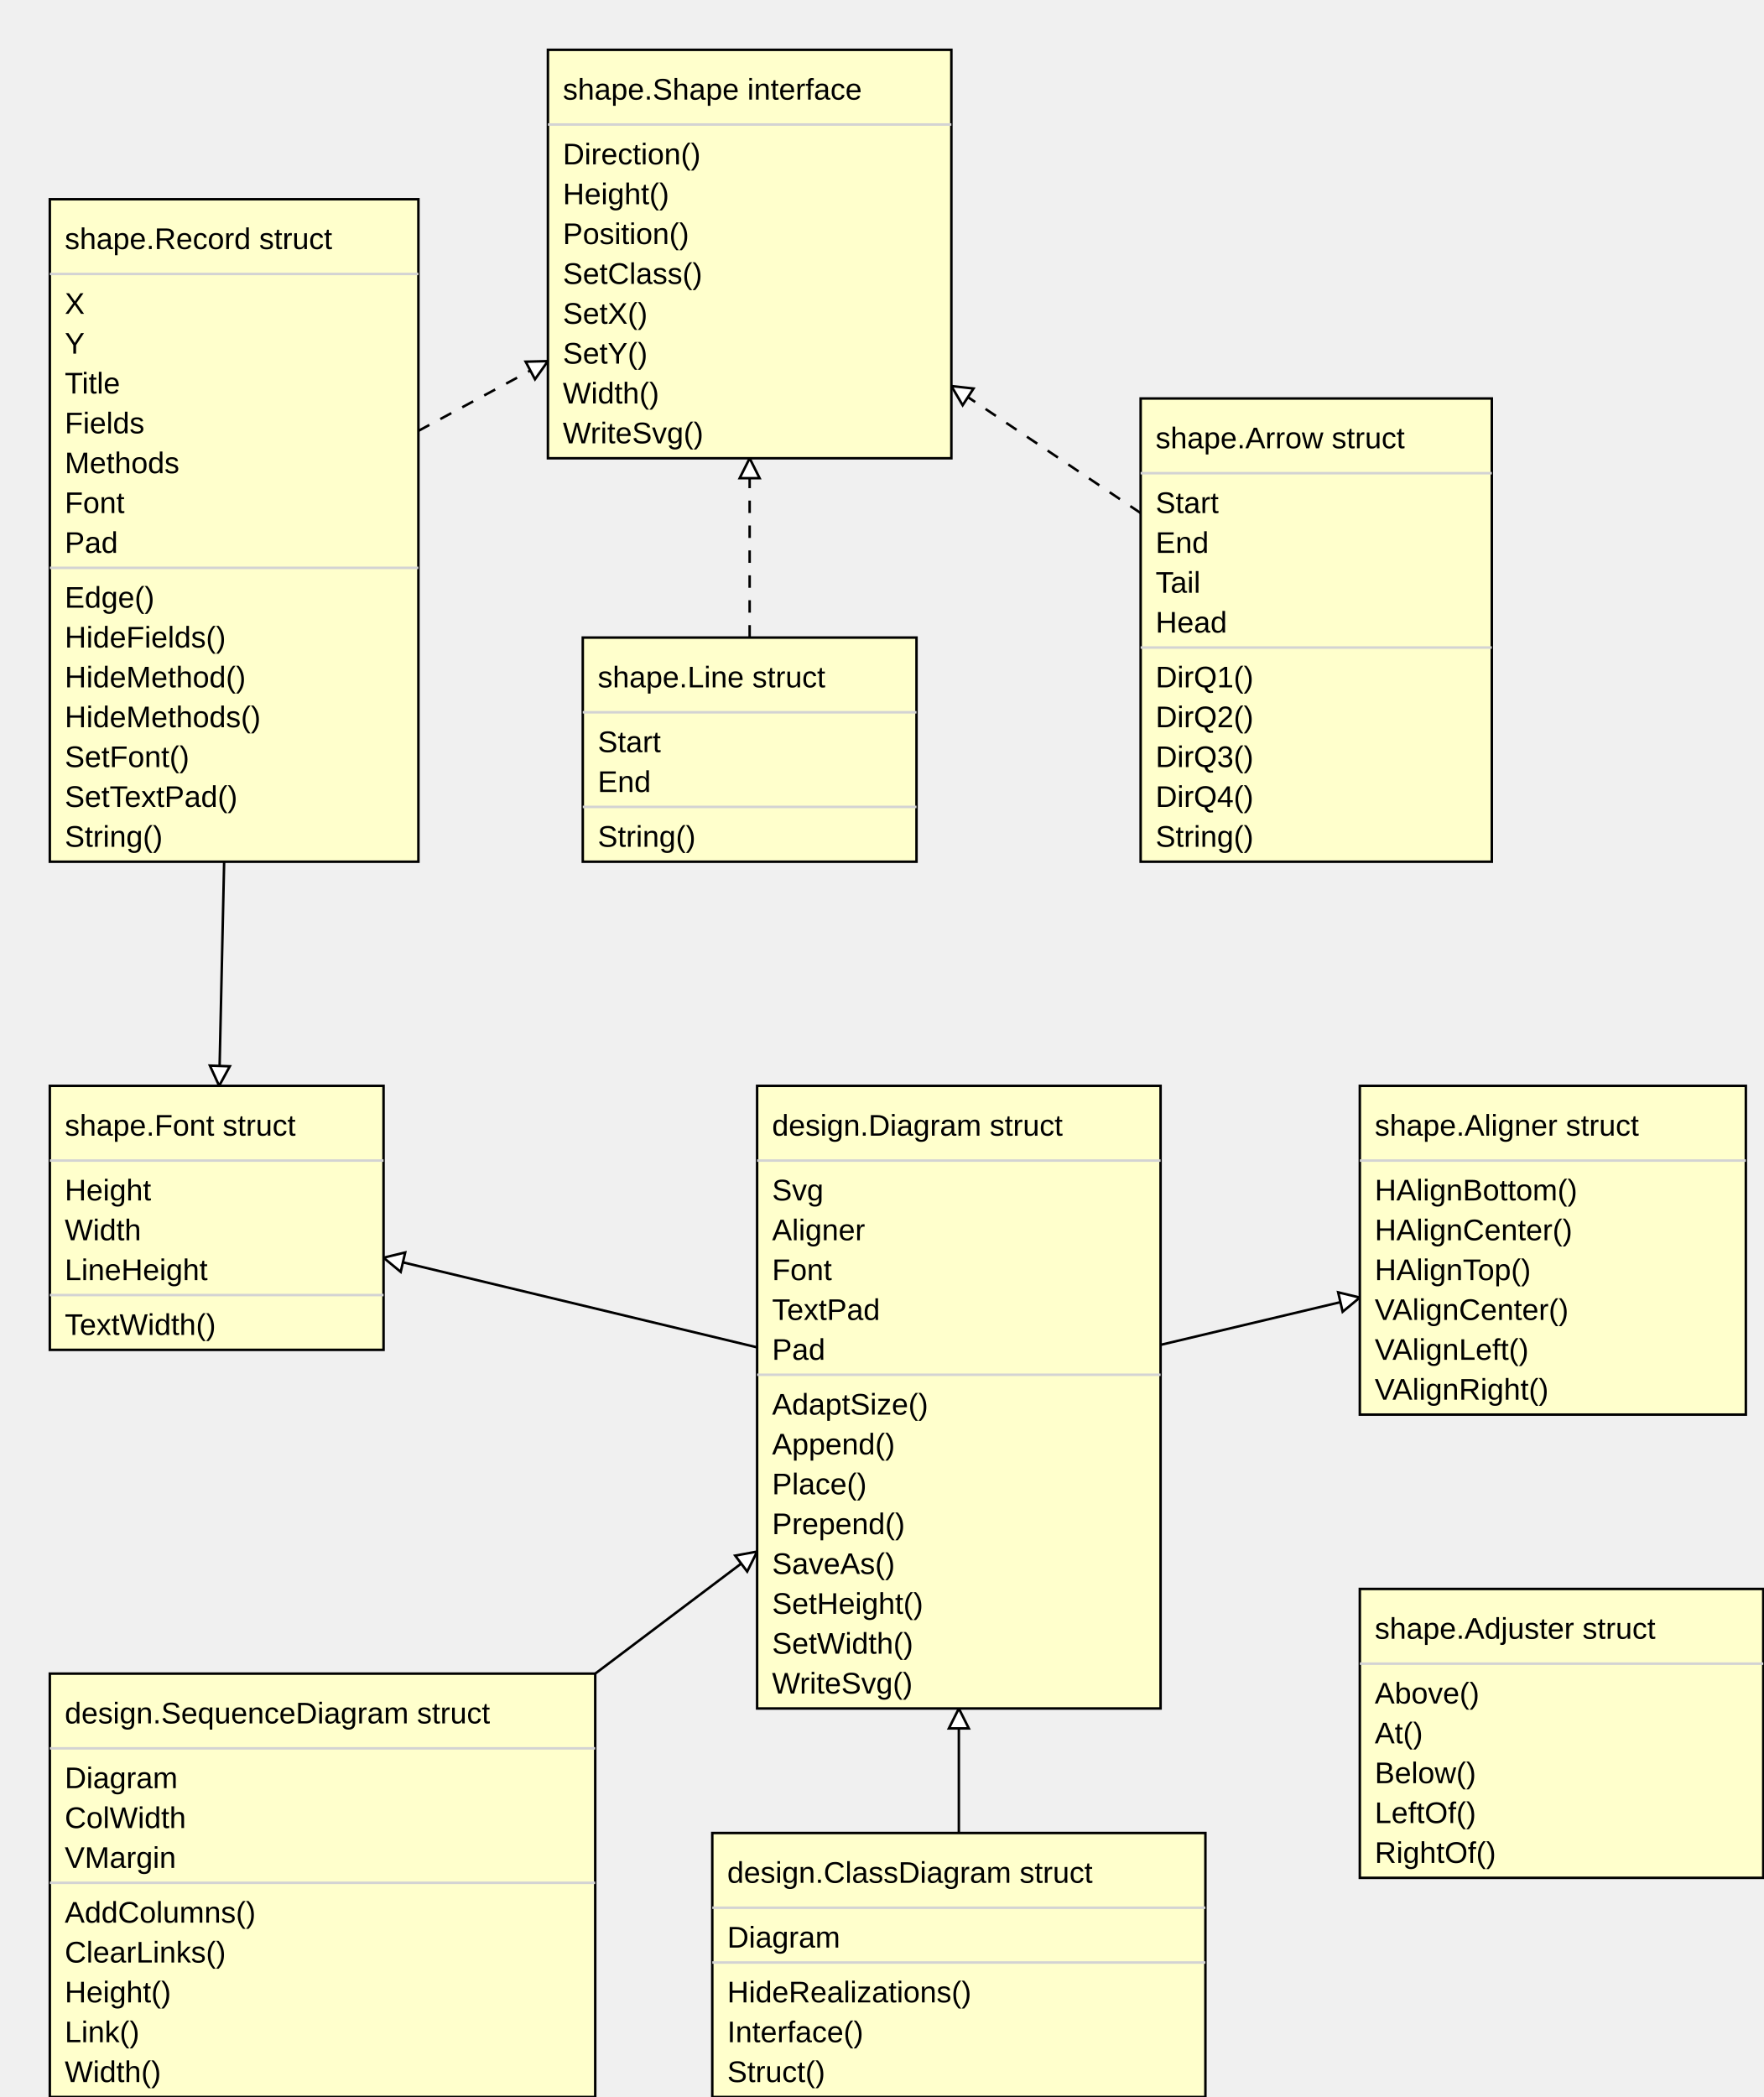
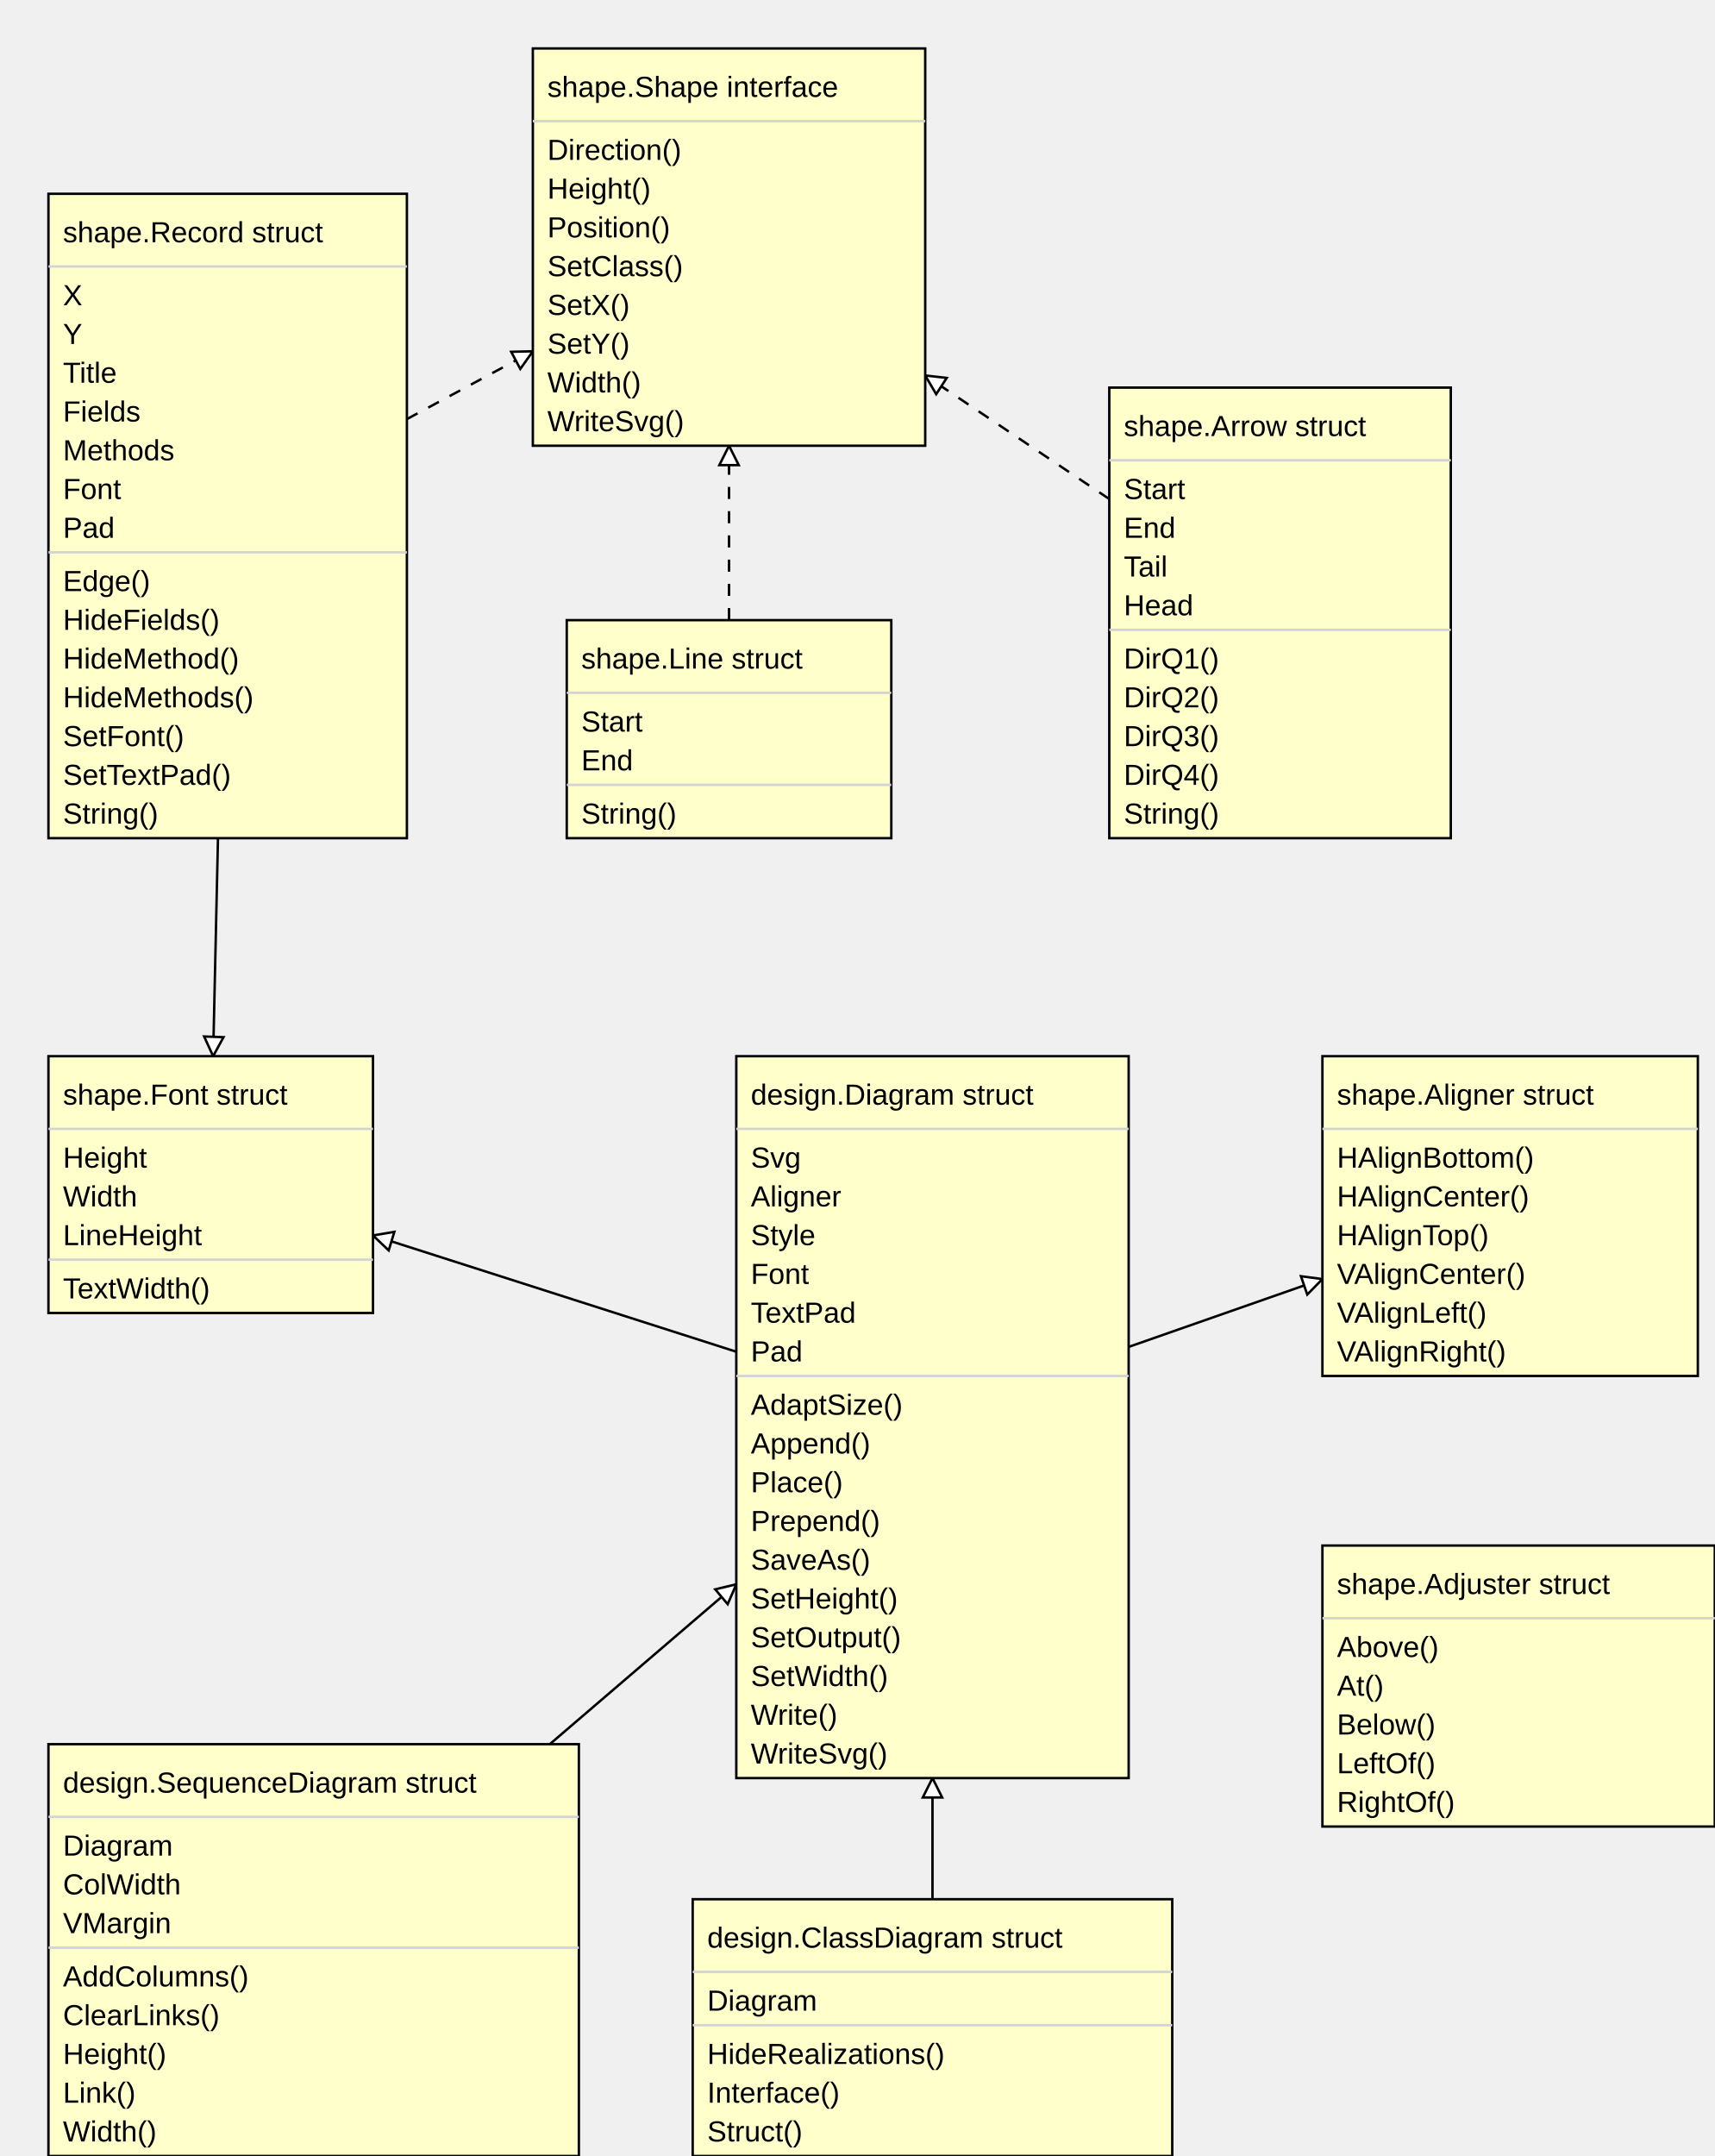
- <svg xmlns="http://www.w3.org/2000/svg" width="708" height="842" font-family="Arial, Helvetica, sans-serif">
+ <svg xmlns="http://www.w3.org/2000/svg" width="708" height="890" font-family="Arial, Helvetica, sans-serif">
  <path stroke="black" stroke-dasharray="5,5,5" d="M168,173 L220,145" />
  <g transform="rotate(-28 220 145)">
    <path stroke="black" fill="#ffffff" d="M220,145 l-8,-4 l 0,8 Z" />
  </g>
  <path stroke="black" stroke-dasharray="5,5,5" d="M458,206 L382,155" />
  <g transform="rotate(213 382 155)">
    <path stroke="black" fill="#ffffff" d="M382,155 l-8,-4 l 0,8 Z" />
  </g>
  <path stroke="black" stroke-dasharray="5,5,5" d="M301,256 L301,184" />
  <g transform="rotate(-90 301 184)">
    <path stroke="black" fill="#ffffff" d="M301,184 l-8,-4 l 0,8 Z" />
  </g>
  <path stroke="black" d="M90,346 L88,436" />
  <g transform="rotate(92 88 436)">
    <path stroke="black" fill="#ffffff" d="M88,436 l-8,-4 l 0,8 Z" />
  </g>
-   <path stroke="black" d="M239,672 L304,623" />
-   <g transform="rotate(-37 304 623)">
-     <path stroke="black" fill="#ffffff" d="M304,623 l-8,-4 l 0,8 Z" />
+   <path stroke="black" d="M227,720 L304,654" />
+   <g transform="rotate(-40 304 654)">
+     <path stroke="black" fill="#ffffff" d="M304,654 l-8,-4 l 0,8 Z" />
  </g>
-   <path stroke="black" d="M385,736 L385,686" />
-   <g transform="rotate(-90 385 686)">
-     <path stroke="black" fill="#ffffff" d="M385,686 l-8,-4 l 0,8 Z" />
+   <path stroke="black" d="M385,784 L385,734" />
+   <g transform="rotate(-90 385 734)">
+     <path stroke="black" fill="#ffffff" d="M385,734 l-8,-4 l 0,8 Z" />
  </g>
-   <path stroke="black" d="M466,540 L546,521" />
-   <g transform="rotate(-13 546 521)">
-     <path stroke="black" fill="#ffffff" d="M546,521 l-8,-4 l 0,8 Z" />
+   <path stroke="black" d="M466,556 L546,528" />
+   <g transform="rotate(-19 546 528)">
+     <path stroke="black" fill="#ffffff" d="M546,528 l-8,-4 l 0,8 Z" />
  </g>
-   <path stroke="black" d="M304,541 L154,505" />
-   <g transform="rotate(193 154 505)">
-     <path stroke="black" fill="#ffffff" d="M154,505 l-8,-4 l 0,8 Z" />
+   <path stroke="black" d="M304,558 L154,510" />
+   <g transform="rotate(197 154 510)">
+     <path stroke="black" fill="#ffffff" d="M154,510 l-8,-4 l 0,8 Z" />
  </g>
  <rect stroke="black" fill="#ffffcc" x="220" y="20" width="162" height="164" />
  <line stroke="#d3d3d3" x1="220" y1="50" x2="382" y2="50" />
  <text font-family="Arial" Helvetica="sans-serif" font-size="12px" x="226" y="66">Direction()</text>
  <text font-family="Arial" Helvetica="sans-serif" font-size="12px" x="226" y="82">Height()</text>
  <text font-family="Arial" Helvetica="sans-serif" font-size="12px" x="226" y="98">Position()</text>
  <text font-family="Arial" Helvetica="sans-serif" font-size="12px" x="226" y="114">SetClass()</text>
  <text font-family="Arial" Helvetica="sans-serif" font-size="12px" x="226" y="130">SetX()</text>
  <text font-family="Arial" Helvetica="sans-serif" font-size="12px" x="226" y="146">SetY()</text>
  <text font-family="Arial" Helvetica="sans-serif" font-size="12px" x="226" y="162">Width()</text>
  <text font-family="Arial" Helvetica="sans-serif" font-size="12px" x="226" y="178">WriteSvg()</text>
  <text font-family="Arial" Helvetica="sans-serif" font-size="12px" x="226" y="40">shape.Shape interface</text>
  <rect stroke="black" fill="#ffffcc" x="20" y="80" width="148" height="266" />
  <line stroke="#d3d3d3" x1="20" y1="110" x2="168" y2="110" />
  <text font-family="Arial" Helvetica="sans-serif" font-size="12px" x="26" y="126">X</text>
  <text font-family="Arial" Helvetica="sans-serif" font-size="12px" x="26" y="142">Y</text>
  <text font-family="Arial" Helvetica="sans-serif" font-size="12px" x="26" y="158">Title</text>
  <text font-family="Arial" Helvetica="sans-serif" font-size="12px" x="26" y="174">Fields</text>
  <text font-family="Arial" Helvetica="sans-serif" font-size="12px" x="26" y="190">Methods</text>
  <text font-family="Arial" Helvetica="sans-serif" font-size="12px" x="26" y="206">Font</text>
  <text font-family="Arial" Helvetica="sans-serif" font-size="12px" x="26" y="222">Pad</text>
  <line stroke="#d3d3d3" x1="20" y1="228" x2="168" y2="228" />
  <text font-family="Arial" Helvetica="sans-serif" font-size="12px" x="26" y="244">Edge()</text>
  <text font-family="Arial" Helvetica="sans-serif" font-size="12px" x="26" y="260">HideFields()</text>
  <text font-family="Arial" Helvetica="sans-serif" font-size="12px" x="26" y="276">HideMethod()</text>
  <text font-family="Arial" Helvetica="sans-serif" font-size="12px" x="26" y="292">HideMethods()</text>
  <text font-family="Arial" Helvetica="sans-serif" font-size="12px" x="26" y="308">SetFont()</text>
  <text font-family="Arial" Helvetica="sans-serif" font-size="12px" x="26" y="324">SetTextPad()</text>
  <text font-family="Arial" Helvetica="sans-serif" font-size="12px" x="26" y="340">String()</text>
  <text font-family="Arial" Helvetica="sans-serif" font-size="12px" x="26" y="100">shape.Record struct</text>
  <rect stroke="black" fill="#ffffcc" x="234" y="256" width="134" height="90" />
  <line stroke="#d3d3d3" x1="234" y1="286" x2="368" y2="286" />
  <text font-family="Arial" Helvetica="sans-serif" font-size="12px" x="240" y="302">Start</text>
  <text font-family="Arial" Helvetica="sans-serif" font-size="12px" x="240" y="318">End</text>
  <line stroke="#d3d3d3" x1="234" y1="324" x2="368" y2="324" />
  <text font-family="Arial" Helvetica="sans-serif" font-size="12px" x="240" y="340">String()</text>
  <text font-family="Arial" Helvetica="sans-serif" font-size="12px" x="240" y="276">shape.Line struct</text>
  <rect stroke="black" fill="#ffffcc" x="458" y="160" width="141" height="186" />
  <line stroke="#d3d3d3" x1="458" y1="190" x2="599" y2="190" />
  <text font-family="Arial" Helvetica="sans-serif" font-size="12px" x="464" y="206">Start</text>
  <text font-family="Arial" Helvetica="sans-serif" font-size="12px" x="464" y="222">End</text>
  <text font-family="Arial" Helvetica="sans-serif" font-size="12px" x="464" y="238">Tail</text>
  <text font-family="Arial" Helvetica="sans-serif" font-size="12px" x="464" y="254">Head</text>
  <line stroke="#d3d3d3" x1="458" y1="260" x2="599" y2="260" />
  <text font-family="Arial" Helvetica="sans-serif" font-size="12px" x="464" y="276">DirQ1()</text>
  <text font-family="Arial" Helvetica="sans-serif" font-size="12px" x="464" y="292">DirQ2()</text>
  <text font-family="Arial" Helvetica="sans-serif" font-size="12px" x="464" y="308">DirQ3()</text>
  <text font-family="Arial" Helvetica="sans-serif" font-size="12px" x="464" y="324">DirQ4()</text>
  <text font-family="Arial" Helvetica="sans-serif" font-size="12px" x="464" y="340">String()</text>
  <text font-family="Arial" Helvetica="sans-serif" font-size="12px" x="464" y="180">shape.Arrow struct</text>
  <rect stroke="black" fill="#ffffcc" x="20" y="436" width="134" height="106" />
  <line stroke="#d3d3d3" x1="20" y1="466" x2="154" y2="466" />
  <text font-family="Arial" Helvetica="sans-serif" font-size="12px" x="26" y="482">Height</text>
  <text font-family="Arial" Helvetica="sans-serif" font-size="12px" x="26" y="498">Width</text>
  <text font-family="Arial" Helvetica="sans-serif" font-size="12px" x="26" y="514">LineHeight</text>
  <line stroke="#d3d3d3" x1="20" y1="520" x2="154" y2="520" />
  <text font-family="Arial" Helvetica="sans-serif" font-size="12px" x="26" y="536">TextWidth()</text>
  <text font-family="Arial" Helvetica="sans-serif" font-size="12px" x="26" y="456">shape.Font struct</text>
-   <rect stroke="black" fill="#ffffcc" x="304" y="436" width="162" height="250" />
+   <rect stroke="black" fill="#ffffcc" x="304" y="436" width="162" height="298" />
  <line stroke="#d3d3d3" x1="304" y1="466" x2="466" y2="466" />
  <text font-family="Arial" Helvetica="sans-serif" font-size="12px" x="310" y="482">Svg</text>
  <text font-family="Arial" Helvetica="sans-serif" font-size="12px" x="310" y="498">Aligner</text>
-   <text font-family="Arial" Helvetica="sans-serif" font-size="12px" x="310" y="514">Font</text>
-   <text font-family="Arial" Helvetica="sans-serif" font-size="12px" x="310" y="530">TextPad</text>
-   <text font-family="Arial" Helvetica="sans-serif" font-size="12px" x="310" y="546">Pad</text>
-   <line stroke="#d3d3d3" x1="304" y1="552" x2="466" y2="552" />
-   <text font-family="Arial" Helvetica="sans-serif" font-size="12px" x="310" y="568">AdaptSize()</text>
-   <text font-family="Arial" Helvetica="sans-serif" font-size="12px" x="310" y="584">Append()</text>
-   <text font-family="Arial" Helvetica="sans-serif" font-size="12px" x="310" y="600">Place()</text>
-   <text font-family="Arial" Helvetica="sans-serif" font-size="12px" x="310" y="616">Prepend()</text>
-   <text font-family="Arial" Helvetica="sans-serif" font-size="12px" x="310" y="632">SaveAs()</text>
-   <text font-family="Arial" Helvetica="sans-serif" font-size="12px" x="310" y="648">SetHeight()</text>
-   <text font-family="Arial" Helvetica="sans-serif" font-size="12px" x="310" y="664">SetWidth()</text>
-   <text font-family="Arial" Helvetica="sans-serif" font-size="12px" x="310" y="680">WriteSvg()</text>
+   <text font-family="Arial" Helvetica="sans-serif" font-size="12px" x="310" y="514">Style</text>
+   <text font-family="Arial" Helvetica="sans-serif" font-size="12px" x="310" y="530">Font</text>
+   <text font-family="Arial" Helvetica="sans-serif" font-size="12px" x="310" y="546">TextPad</text>
+   <text font-family="Arial" Helvetica="sans-serif" font-size="12px" x="310" y="562">Pad</text>
+   <line stroke="#d3d3d3" x1="304" y1="568" x2="466" y2="568" />
+   <text font-family="Arial" Helvetica="sans-serif" font-size="12px" x="310" y="584">AdaptSize()</text>
+   <text font-family="Arial" Helvetica="sans-serif" font-size="12px" x="310" y="600">Append()</text>
+   <text font-family="Arial" Helvetica="sans-serif" font-size="12px" x="310" y="616">Place()</text>
+   <text font-family="Arial" Helvetica="sans-serif" font-size="12px" x="310" y="632">Prepend()</text>
+   <text font-family="Arial" Helvetica="sans-serif" font-size="12px" x="310" y="648">SaveAs()</text>
+   <text font-family="Arial" Helvetica="sans-serif" font-size="12px" x="310" y="664">SetHeight()</text>
+   <text font-family="Arial" Helvetica="sans-serif" font-size="12px" x="310" y="680">SetOutput()</text>
+   <text font-family="Arial" Helvetica="sans-serif" font-size="12px" x="310" y="696">SetWidth()</text>
+   <text font-family="Arial" Helvetica="sans-serif" font-size="12px" x="310" y="712">Write()</text>
+   <text font-family="Arial" Helvetica="sans-serif" font-size="12px" x="310" y="728">WriteSvg()</text>
  <text font-family="Arial" Helvetica="sans-serif" font-size="12px" x="310" y="456">design.Diagram struct</text>
  <rect stroke="black" fill="#ffffcc" x="546" y="436" width="155" height="132" />
  <line stroke="#d3d3d3" x1="546" y1="466" x2="701" y2="466" />
  <text font-family="Arial" Helvetica="sans-serif" font-size="12px" x="552" y="482">HAlignBottom()</text>
  <text font-family="Arial" Helvetica="sans-serif" font-size="12px" x="552" y="498">HAlignCenter()</text>
  <text font-family="Arial" Helvetica="sans-serif" font-size="12px" x="552" y="514">HAlignTop()</text>
  <text font-family="Arial" Helvetica="sans-serif" font-size="12px" x="552" y="530">VAlignCenter()</text>
  <text font-family="Arial" Helvetica="sans-serif" font-size="12px" x="552" y="546">VAlignLeft()</text>
  <text font-family="Arial" Helvetica="sans-serif" font-size="12px" x="552" y="562">VAlignRight()</text>
  <text font-family="Arial" Helvetica="sans-serif" font-size="12px" x="552" y="456">shape.Aligner struct</text>
-   <rect stroke="black" fill="#ffffcc" x="20" y="672" width="219" height="170" />
-   <line stroke="#d3d3d3" x1="20" y1="702" x2="239" y2="702" />
-   <text font-family="Arial" Helvetica="sans-serif" font-size="12px" x="26" y="718">Diagram</text>
-   <text font-family="Arial" Helvetica="sans-serif" font-size="12px" x="26" y="734">ColWidth</text>
-   <text font-family="Arial" Helvetica="sans-serif" font-size="12px" x="26" y="750">VMargin</text>
-   <line stroke="#d3d3d3" x1="20" y1="756" x2="239" y2="756" />
-   <text font-family="Arial" Helvetica="sans-serif" font-size="12px" x="26" y="772">AddColumns()</text>
-   <text font-family="Arial" Helvetica="sans-serif" font-size="12px" x="26" y="788">ClearLinks()</text>
-   <text font-family="Arial" Helvetica="sans-serif" font-size="12px" x="26" y="804">Height()</text>
-   <text font-family="Arial" Helvetica="sans-serif" font-size="12px" x="26" y="820">Link()</text>
-   <text font-family="Arial" Helvetica="sans-serif" font-size="12px" x="26" y="836">Width()</text>
-   <text font-family="Arial" Helvetica="sans-serif" font-size="12px" x="26" y="692">design.SequenceDiagram struct</text>
+   <rect stroke="black" fill="#ffffcc" x="20" y="720" width="219" height="170" />
+   <line stroke="#d3d3d3" x1="20" y1="750" x2="239" y2="750" />
+   <text font-family="Arial" Helvetica="sans-serif" font-size="12px" x="26" y="766">Diagram</text>
+   <text font-family="Arial" Helvetica="sans-serif" font-size="12px" x="26" y="782">ColWidth</text>
+   <text font-family="Arial" Helvetica="sans-serif" font-size="12px" x="26" y="798">VMargin</text>
+   <line stroke="#d3d3d3" x1="20" y1="804" x2="239" y2="804" />
+   <text font-family="Arial" Helvetica="sans-serif" font-size="12px" x="26" y="820">AddColumns()</text>
+   <text font-family="Arial" Helvetica="sans-serif" font-size="12px" x="26" y="836">ClearLinks()</text>
+   <text font-family="Arial" Helvetica="sans-serif" font-size="12px" x="26" y="852">Height()</text>
+   <text font-family="Arial" Helvetica="sans-serif" font-size="12px" x="26" y="868">Link()</text>
+   <text font-family="Arial" Helvetica="sans-serif" font-size="12px" x="26" y="884">Width()</text>
+   <text font-family="Arial" Helvetica="sans-serif" font-size="12px" x="26" y="740">design.SequenceDiagram struct</text>
  <rect stroke="black" fill="#ffffcc" x="546" y="638" width="162" height="116" />
  <line stroke="#d3d3d3" x1="546" y1="668" x2="708" y2="668" />
  <text font-family="Arial" Helvetica="sans-serif" font-size="12px" x="552" y="684">Above()</text>
  <text font-family="Arial" Helvetica="sans-serif" font-size="12px" x="552" y="700">At()</text>
  <text font-family="Arial" Helvetica="sans-serif" font-size="12px" x="552" y="716">Below()</text>
  <text font-family="Arial" Helvetica="sans-serif" font-size="12px" x="552" y="732">LeftOf()</text>
  <text font-family="Arial" Helvetica="sans-serif" font-size="12px" x="552" y="748">RightOf()</text>
  <text font-family="Arial" Helvetica="sans-serif" font-size="12px" x="552" y="658">shape.Adjuster struct</text>
-   <rect stroke="black" fill="#ffffcc" x="286" y="736" width="198" height="106" />
-   <line stroke="#d3d3d3" x1="286" y1="766" x2="484" y2="766" />
-   <text font-family="Arial" Helvetica="sans-serif" font-size="12px" x="292" y="782">Diagram</text>
-   <line stroke="#d3d3d3" x1="286" y1="788" x2="484" y2="788" />
-   <text font-family="Arial" Helvetica="sans-serif" font-size="12px" x="292" y="804">HideRealizations()</text>
-   <text font-family="Arial" Helvetica="sans-serif" font-size="12px" x="292" y="820">Interface()</text>
-   <text font-family="Arial" Helvetica="sans-serif" font-size="12px" x="292" y="836">Struct()</text>
-   <text font-family="Arial" Helvetica="sans-serif" font-size="12px" x="292" y="756">design.ClassDiagram struct</text>
+   <rect stroke="black" fill="#ffffcc" x="286" y="784" width="198" height="106" />
+   <line stroke="#d3d3d3" x1="286" y1="814" x2="484" y2="814" />
+   <text font-family="Arial" Helvetica="sans-serif" font-size="12px" x="292" y="830">Diagram</text>
+   <line stroke="#d3d3d3" x1="286" y1="836" x2="484" y2="836" />
+   <text font-family="Arial" Helvetica="sans-serif" font-size="12px" x="292" y="852">HideRealizations()</text>
+   <text font-family="Arial" Helvetica="sans-serif" font-size="12px" x="292" y="868">Interface()</text>
+   <text font-family="Arial" Helvetica="sans-serif" font-size="12px" x="292" y="884">Struct()</text>
+   <text font-family="Arial" Helvetica="sans-serif" font-size="12px" x="292" y="804">design.ClassDiagram struct</text>
</svg>
